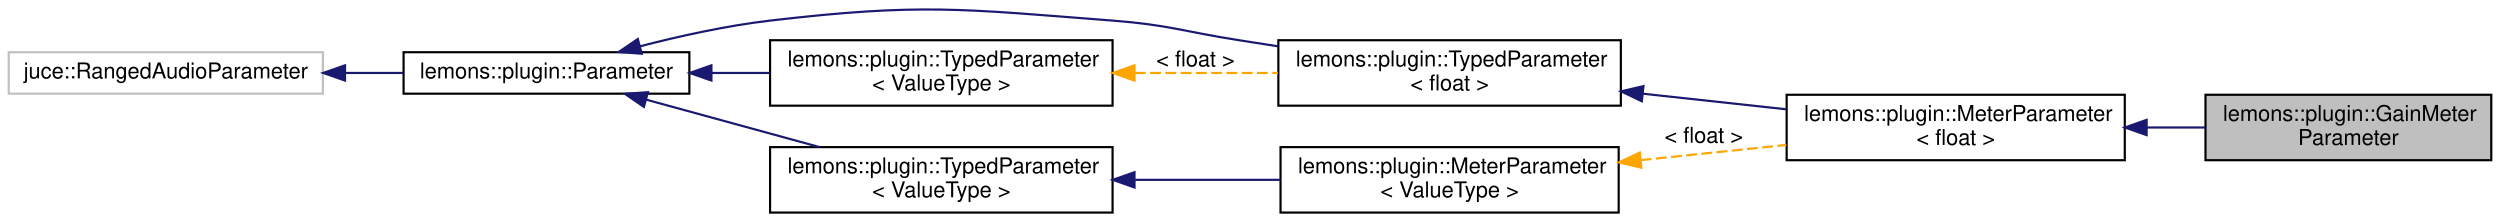
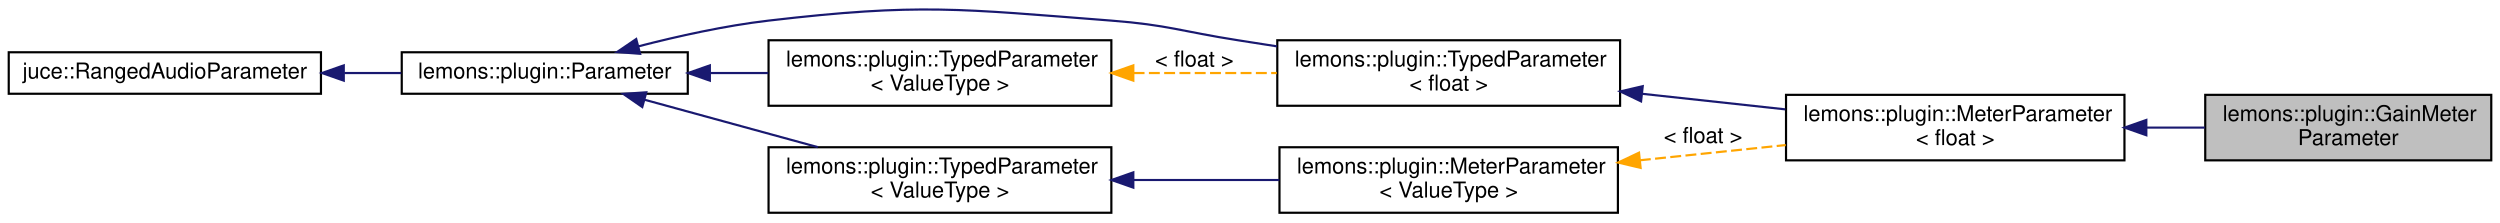
- <svg xmlns="http://www.w3.org/2000/svg" xmlns:xlink="http://www.w3.org/1999/xlink" width="1146pt" height="102pt" viewBox="0.00 0.00 1146.00 101.88">
+ <svg xmlns="http://www.w3.org/2000/svg" xmlns:xlink="http://www.w3.org/1999/xlink" width="1145pt" height="102pt" viewBox="0.00 0.00 1145.00 101.88">
  <g id="graph0" class="graph" transform="scale(1 1) rotate(0) translate(4 97.88)">
    <g id="node1" class="node">
      <g id="a_node1">
        <a xlink:title="A parameter that represents a meter displaying values in decibels.">
-           <polygon fill="#bfbfbf" stroke="black" points="1007,-24.5 1007,-54.5 1138,-54.5 1138,-24.5 1007,-24.5" />
-           <text text-anchor="start" x="1015" y="-42.5" font-family="Helvetica,sans-Serif" font-size="10.00">lemons::plugin::GainMeter</text>
-           <text text-anchor="middle" x="1072.5" y="-31.5" font-family="Helvetica,sans-Serif" font-size="10.00">Parameter</text>
+           <polygon fill="#bfbfbf" stroke="black" points="1006,-24.5 1006,-54.5 1137,-54.5 1137,-24.5 1006,-24.5" />
+           <text text-anchor="start" x="1014" y="-42.5" font-family="Helvetica,sans-Serif" font-size="10.00">lemons::plugin::GainMeter</text>
+           <text text-anchor="middle" x="1071.5" y="-31.5" font-family="Helvetica,sans-Serif" font-size="10.00">Parameter</text>
        </a>
      </g>
    </g>
    <g id="node2" class="node">
      <g id="a_node2">
        <a xlink:href="structlemons_1_1plugin_1_1_meter_parameter.html" target="_top" xlink:title=" ">
-           <polygon fill="none" stroke="black" points="815,-24.5 815,-54.5 970,-54.5 970,-24.5 815,-24.5" />
-           <text text-anchor="start" x="823" y="-42.5" font-family="Helvetica,sans-Serif" font-size="10.00">lemons::plugin::MeterParameter</text>
-           <text text-anchor="middle" x="892.5" y="-31.5" font-family="Helvetica,sans-Serif" font-size="10.00">&lt; float &gt;</text>
+           <polygon fill="none" stroke="black" points="814,-24.5 814,-54.5 969,-54.5 969,-24.5 814,-24.5" />
+           <text text-anchor="start" x="822" y="-42.5" font-family="Helvetica,sans-Serif" font-size="10.00">lemons::plugin::MeterParameter</text>
+           <text text-anchor="middle" x="891.5" y="-31.5" font-family="Helvetica,sans-Serif" font-size="10.00">&lt; float &gt;</text>
        </a>
      </g>
    </g>
    <g id="edge1" class="edge">
-       <path fill="none" stroke="midnightblue" d="M980.12,-39.5C989.1,-39.5 998.11,-39.5 1006.78,-39.5" />
-       <polygon fill="midnightblue" stroke="midnightblue" points="980.02,-36 970.02,-39.5 980.02,-43 980.02,-36" />
+       <path fill="none" stroke="midnightblue" d="M979.12,-39.5C988.1,-39.5 997.11,-39.5 1005.78,-39.5" />
+       <polygon fill="midnightblue" stroke="midnightblue" points="979.02,-36 969.02,-39.5 979.02,-43 979.02,-36" />
    </g>
    <g id="node3" class="node">
      <g id="a_node3">
        <a xlink:href="classlemons_1_1plugin_1_1_typed_parameter.html" target="_top" xlink:title=" ">
-           <polygon fill="none" stroke="black" points="582,-49.5 582,-79.5 739,-79.5 739,-49.5 582,-49.5" />
-           <text text-anchor="start" x="590" y="-67.5" font-family="Helvetica,sans-Serif" font-size="10.00">lemons::plugin::TypedParameter</text>
-           <text text-anchor="middle" x="660.5" y="-56.5" font-family="Helvetica,sans-Serif" font-size="10.00">&lt; float &gt;</text>
+           <polygon fill="none" stroke="black" points="581,-49.5 581,-79.5 738,-79.5 738,-49.5 581,-49.5" />
+           <text text-anchor="start" x="589" y="-67.5" font-family="Helvetica,sans-Serif" font-size="10.00">lemons::plugin::TypedParameter</text>
+           <text text-anchor="middle" x="659.5" y="-56.5" font-family="Helvetica,sans-Serif" font-size="10.00">&lt; float &gt;</text>
        </a>
      </g>
    </g>
    <g id="edge2" class="edge">
-       <path fill="none" stroke="midnightblue" d="M749.18,-54.97C770.74,-52.63 793.67,-50.13 814.68,-47.85" />
-       <polygon fill="midnightblue" stroke="midnightblue" points="748.61,-51.51 739.05,-56.07 749.37,-58.47 748.61,-51.51" />
+       <path fill="none" stroke="midnightblue" d="M748.18,-54.97C769.74,-52.63 792.67,-50.13 813.68,-47.85" />
+       <polygon fill="midnightblue" stroke="midnightblue" points="747.61,-51.51 738.05,-56.07 748.37,-58.47 747.61,-51.51" />
    </g>
    <g id="node4" class="node">
      <g id="a_node4">
        <a xlink:href="classlemons_1_1plugin_1_1_parameter.html" target="_top" xlink:title="A plugin parameter class.">
-           <polygon fill="none" stroke="black" points="181,-55 181,-74 312,-74 312,-55 181,-55" />
-           <text text-anchor="middle" x="246.5" y="-62" font-family="Helvetica,sans-Serif" font-size="10.00">lemons::plugin::Parameter</text>
+           <polygon fill="none" stroke="black" points="180,-55 180,-74 311,-74 311,-55 180,-55" />
+           <text text-anchor="middle" x="245.5" y="-62" font-family="Helvetica,sans-Serif" font-size="10.00">lemons::plugin::Parameter</text>
        </a>
      </g>
    </g>
    <g id="edge3" class="edge">
-       <path fill="none" stroke="midnightblue" d="M289.32,-76.7C307.49,-81.39 329.12,-86.18 349,-88.5 418.31,-96.58 436.43,-93.87 506,-88.5 532.01,-86.49 538.23,-83.52 564,-79.5 569.8,-78.59 575.81,-77.66 581.84,-76.71" />
-       <polygon fill="midnightblue" stroke="midnightblue" points="290.18,-73.3 279.61,-74.11 288.38,-80.07 290.18,-73.3" />
+       <path fill="none" stroke="midnightblue" d="M288.32,-76.7C306.49,-81.39 328.12,-86.18 348,-88.5 417.31,-96.58 435.43,-93.87 505,-88.5 531.01,-86.49 537.23,-83.52 563,-79.5 568.8,-78.59 574.81,-77.66 580.84,-76.71" />
+       <polygon fill="midnightblue" stroke="midnightblue" points="289.18,-73.3 278.61,-74.11 287.38,-80.07 289.18,-73.3" />
    </g>
    <g id="node6" class="node">
      <g id="a_node6">
        <a xlink:href="classlemons_1_1plugin_1_1_typed_parameter.html" target="_top" xlink:title="A parameter that can be stored as a type other than a float, but still inherits from my Parameter bas...">
-           <polygon fill="none" stroke="black" points="349,-49.5 349,-79.5 506,-79.5 506,-49.5 349,-49.5" />
-           <text text-anchor="start" x="357" y="-67.5" font-family="Helvetica,sans-Serif" font-size="10.00">lemons::plugin::TypedParameter</text>
-           <text text-anchor="middle" x="427.5" y="-56.5" font-family="Helvetica,sans-Serif" font-size="10.00">&lt; ValueType &gt;</text>
+           <polygon fill="none" stroke="black" points="348,-49.5 348,-79.5 505,-79.5 505,-49.5 348,-49.5" />
+           <text text-anchor="start" x="356" y="-67.5" font-family="Helvetica,sans-Serif" font-size="10.00">lemons::plugin::TypedParameter</text>
+           <text text-anchor="middle" x="426.5" y="-56.5" font-family="Helvetica,sans-Serif" font-size="10.00">&lt; ValueType &gt;</text>
        </a>
      </g>
    </g>
    <g id="edge6" class="edge">
-       <path fill="none" stroke="midnightblue" d="M322.31,-64.5C331.08,-64.5 340.04,-64.5 348.85,-64.5" />
-       <polygon fill="midnightblue" stroke="midnightblue" points="322.12,-61 312.12,-64.5 322.12,-68 322.12,-61" />
+       <path fill="none" stroke="midnightblue" d="M321.31,-64.5C330.08,-64.5 339.04,-64.5 347.85,-64.5" />
+       <polygon fill="midnightblue" stroke="midnightblue" points="321.12,-61 311.12,-64.5 321.12,-68 321.12,-61" />
    </g>
    <g id="node8" class="node">
      <g id="a_node8">
        <a xlink:href="classlemons_1_1plugin_1_1_typed_parameter.html" target="_top" xlink:title="A parameter that can be stored as a type other than a float, but still inherits from my Parameter bas...">
-           <polygon fill="none" stroke="black" points="349,-0.5 349,-30.5 506,-30.5 506,-0.5 349,-0.5" />
-           <text text-anchor="start" x="357" y="-18.5" font-family="Helvetica,sans-Serif" font-size="10.00">lemons::plugin::TypedParameter</text>
-           <text text-anchor="middle" x="427.5" y="-7.5" font-family="Helvetica,sans-Serif" font-size="10.00">&lt; ValueType &gt;</text>
+           <polygon fill="none" stroke="black" points="348,-0.5 348,-30.5 505,-30.5 505,-0.5 348,-0.5" />
+           <text text-anchor="start" x="356" y="-18.5" font-family="Helvetica,sans-Serif" font-size="10.00">lemons::plugin::TypedParameter</text>
+           <text text-anchor="middle" x="426.5" y="-7.5" font-family="Helvetica,sans-Serif" font-size="10.00">&lt; ValueType &gt;</text>
        </a>
      </g>
    </g>
    <g id="edge9" class="edge">
-       <path fill="none" stroke="midnightblue" d="M292.35,-52.22C316.37,-45.65 346.17,-37.49 371.57,-30.54" />
-       <polygon fill="midnightblue" stroke="midnightblue" points="291.16,-48.92 282.44,-54.94 293.01,-55.67 291.16,-48.92" />
+       <path fill="none" stroke="midnightblue" d="M291.35,-52.22C315.37,-45.65 345.17,-37.49 370.57,-30.54" />
+       <polygon fill="midnightblue" stroke="midnightblue" points="290.16,-48.92 281.44,-54.94 292.01,-55.67 290.16,-48.92" />
    </g>
    <g id="node5" class="node">
      <g id="a_node5">
        <a xlink:title=" ">
-           <polygon fill="none" stroke="#bfbfbf" points="0,-55 0,-74 144,-74 144,-55 0,-55" />
-           <text text-anchor="middle" x="72" y="-62" font-family="Helvetica,sans-Serif" font-size="10.00">juce::RangedAudioParameter</text>
+           <polygon fill="none" stroke="black" points="0,-55 0,-74 143,-74 143,-55 0,-55" />
+           <text text-anchor="middle" x="71.5" y="-62" font-family="Helvetica,sans-Serif" font-size="10.00">juce::RangedAudioParameter</text>
        </a>
      </g>
    </g>
    <g id="edge4" class="edge">
-       <path fill="none" stroke="midnightblue" d="M154.2,-64.5C163.15,-64.5 172.16,-64.5 180.86,-64.5" />
-       <polygon fill="midnightblue" stroke="midnightblue" points="154.16,-61 144.16,-64.5 154.16,-68 154.16,-61" />
+       <path fill="none" stroke="midnightblue" d="M153.68,-64.5C162.43,-64.5 171.25,-64.5 179.78,-64.5" />
+       <polygon fill="midnightblue" stroke="midnightblue" points="153.45,-61 143.45,-64.5 153.45,-68 153.45,-61" />
    </g>
    <g id="edge5" class="edge">
-       <path fill="none" stroke="orange" stroke-dasharray="5,2" d="M516.19,-64.5C537.75,-64.5 560.69,-64.5 581.75,-64.5" />
-       <polygon fill="orange" stroke="orange" points="516.06,-61 506.06,-64.5 516.06,-68 516.06,-61" />
-       <text text-anchor="middle" x="544" y="-67.5" font-family="Helvetica,sans-Serif" font-size="10.00"> &lt; float &gt;</text>
+       <path fill="none" stroke="orange" stroke-dasharray="5,2" d="M515.19,-64.5C536.75,-64.5 559.69,-64.5 580.75,-64.5" />
+       <polygon fill="orange" stroke="orange" points="515.06,-61 505.06,-64.5 515.06,-68 515.06,-61" />
+       <text text-anchor="middle" x="543" y="-67.5" font-family="Helvetica,sans-Serif" font-size="10.00"> &lt; float &gt;</text>
    </g>
    <g id="node7" class="node">
      <g id="a_node7">
        <a xlink:href="structlemons_1_1plugin_1_1_meter_parameter.html" target="_top" xlink:title="A parameter that represents a general kind of meter, used for reporting things like level or gain red...">
-           <polygon fill="none" stroke="black" points="583,-0.5 583,-30.5 738,-30.5 738,-0.5 583,-0.5" />
-           <text text-anchor="start" x="591" y="-18.5" font-family="Helvetica,sans-Serif" font-size="10.00">lemons::plugin::MeterParameter</text>
-           <text text-anchor="middle" x="660.5" y="-7.5" font-family="Helvetica,sans-Serif" font-size="10.00">&lt; ValueType &gt;</text>
+           <polygon fill="none" stroke="black" points="582,-0.5 582,-30.5 737,-30.5 737,-0.5 582,-0.5" />
+           <text text-anchor="start" x="590" y="-18.5" font-family="Helvetica,sans-Serif" font-size="10.00">lemons::plugin::MeterParameter</text>
+           <text text-anchor="middle" x="659.5" y="-7.5" font-family="Helvetica,sans-Serif" font-size="10.00">&lt; ValueType &gt;</text>
        </a>
      </g>
    </g>
    <g id="edge7" class="edge">
-       <path fill="none" stroke="orange" stroke-dasharray="5,2" d="M748.06,-24.53C770.01,-26.82 793.43,-29.27 814.86,-31.5" />
-       <polygon fill="orange" stroke="orange" points="748.4,-21.05 738.09,-23.49 747.67,-28.01 748.4,-21.05" />
-       <text text-anchor="middle" x="777" y="-32.5" font-family="Helvetica,sans-Serif" font-size="10.00"> &lt; float &gt;</text>
+       <path fill="none" stroke="orange" stroke-dasharray="5,2" d="M747.06,-24.53C769.01,-26.82 792.43,-29.27 813.86,-31.5" />
+       <polygon fill="orange" stroke="orange" points="747.4,-21.05 737.09,-23.49 746.67,-28.01 747.4,-21.05" />
+       <text text-anchor="middle" x="776" y="-32.5" font-family="Helvetica,sans-Serif" font-size="10.00"> &lt; float &gt;</text>
    </g>
    <g id="edge8" class="edge">
-       <path fill="none" stroke="midnightblue" d="M516.36,-15.5C538.27,-15.5 561.6,-15.5 582.93,-15.5" />
-       <polygon fill="midnightblue" stroke="midnightblue" points="516.06,-12 506.06,-15.5 516.06,-19 516.06,-12" />
+       <path fill="none" stroke="midnightblue" d="M515.36,-15.5C537.27,-15.5 560.6,-15.5 581.93,-15.5" />
+       <polygon fill="midnightblue" stroke="midnightblue" points="515.06,-12 505.06,-15.5 515.06,-19 515.06,-12" />
    </g>
  </g>
</svg>
